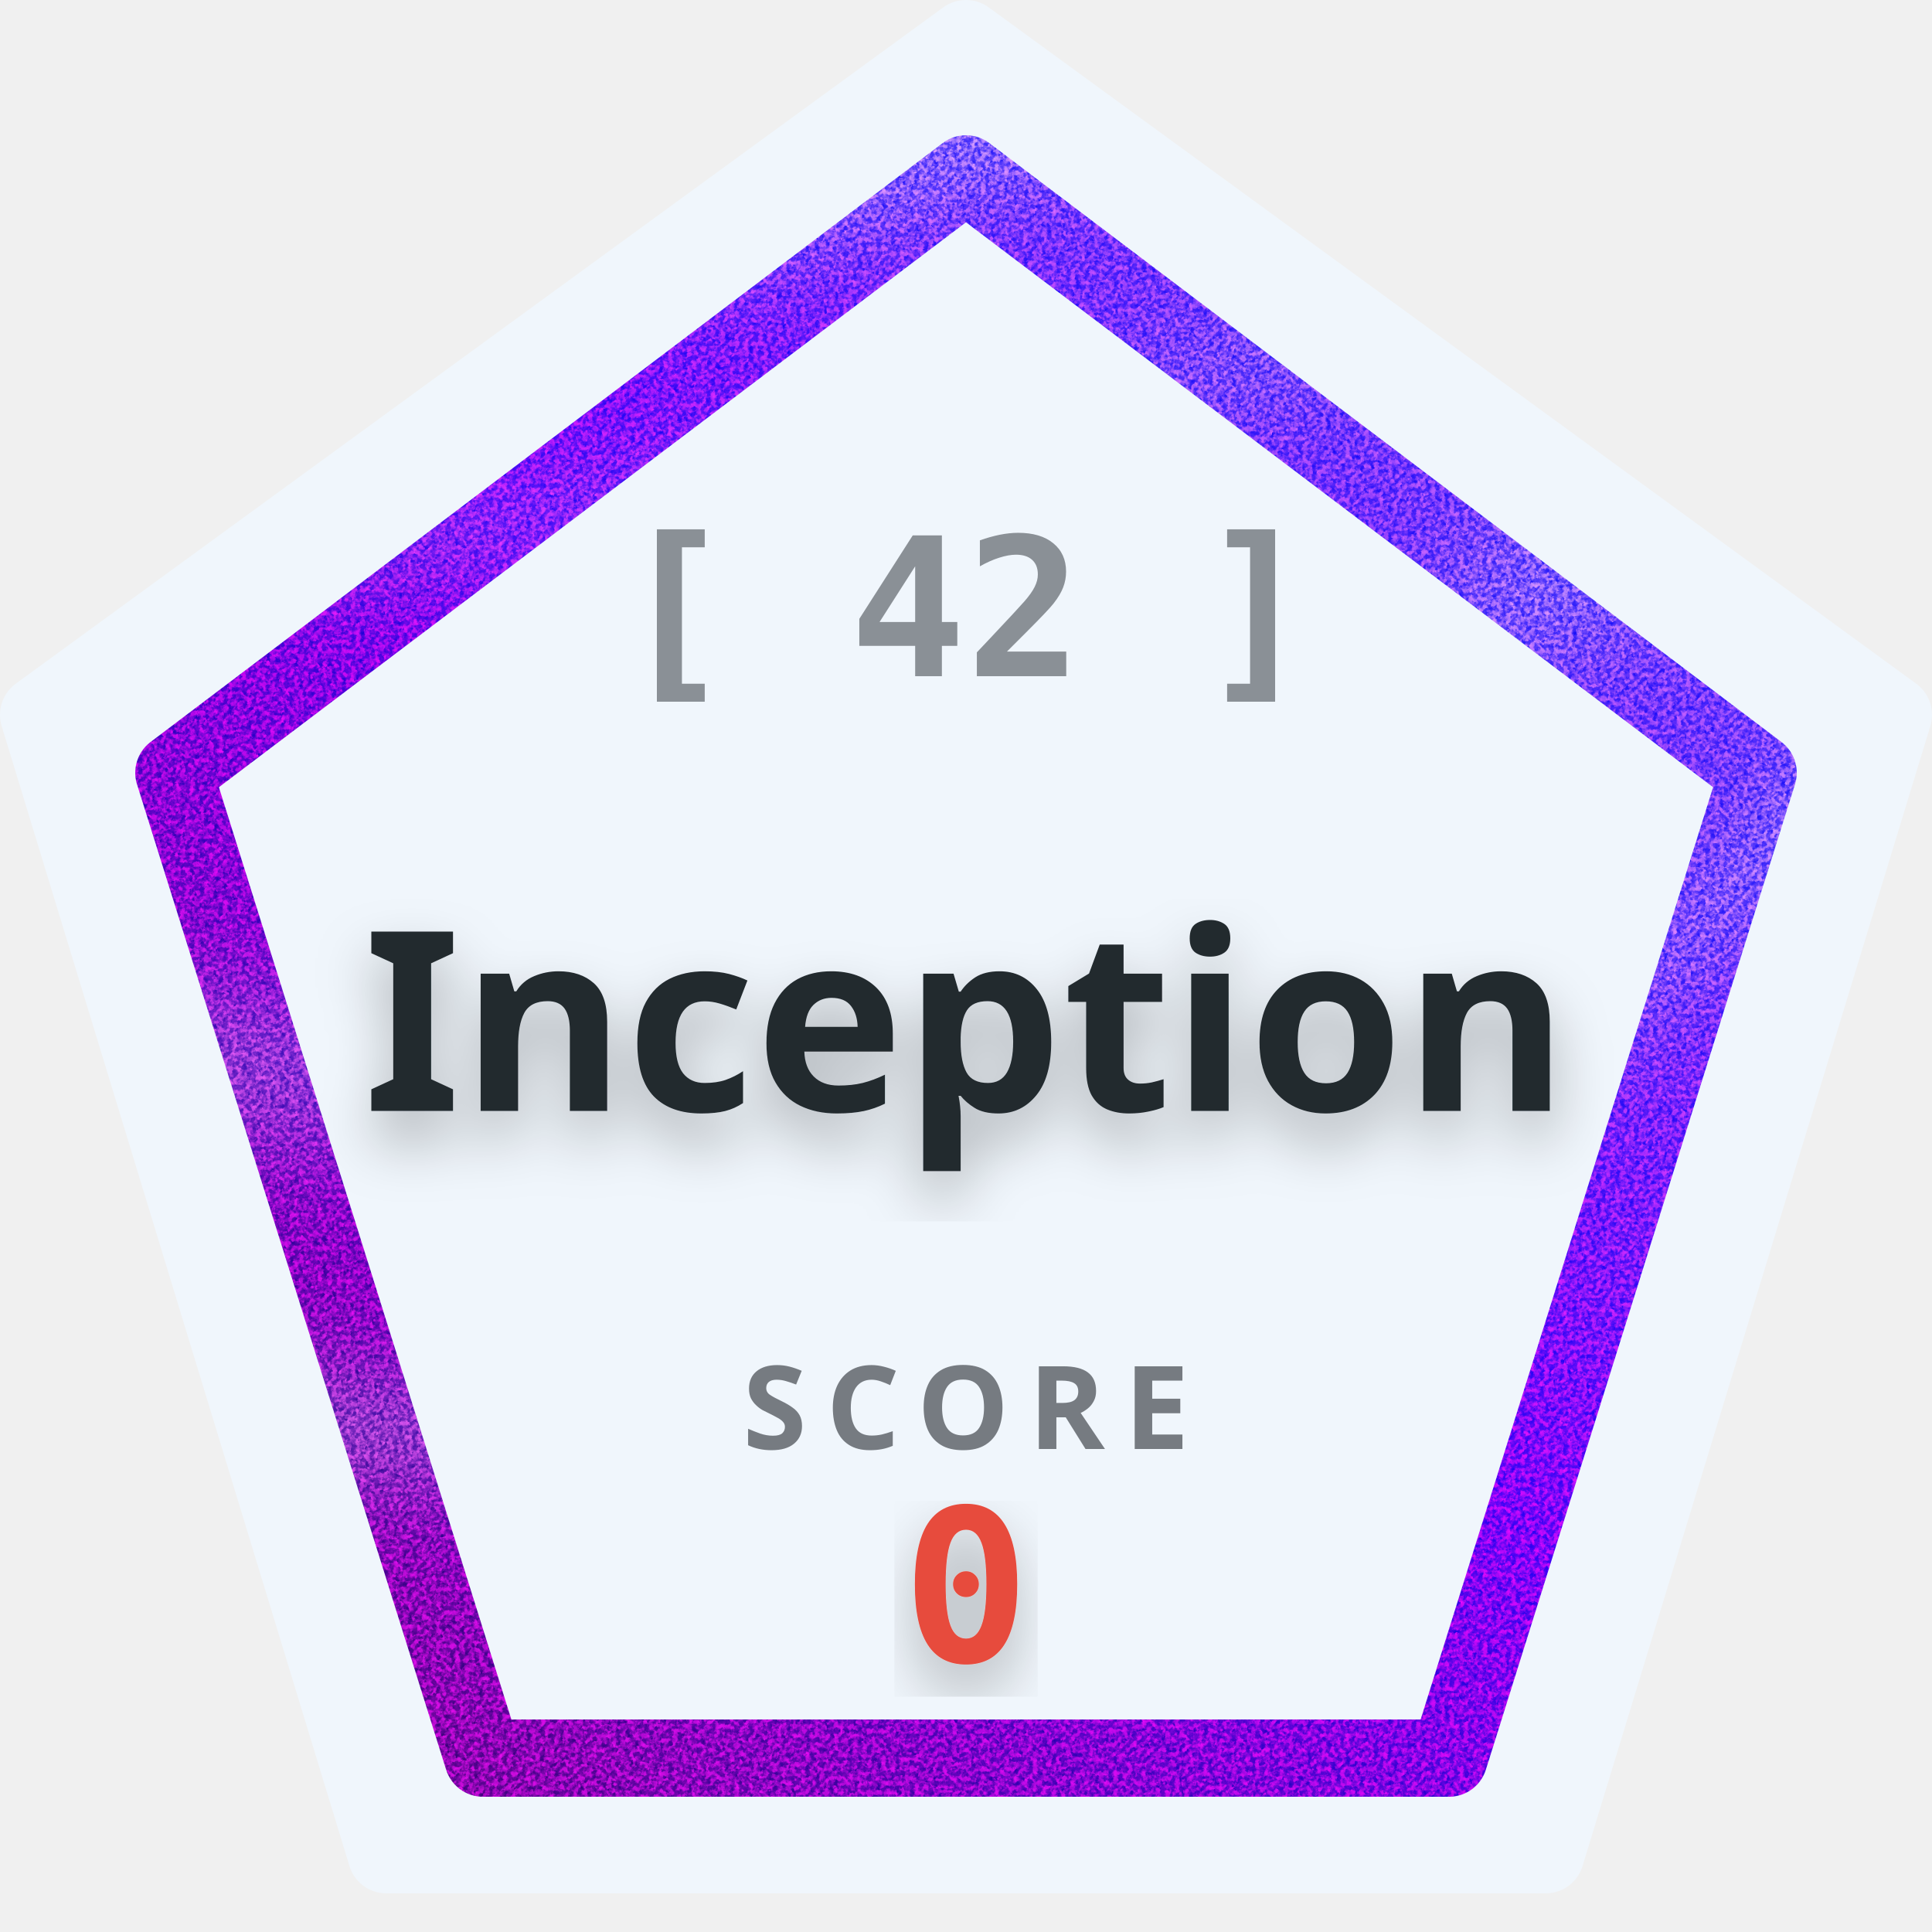
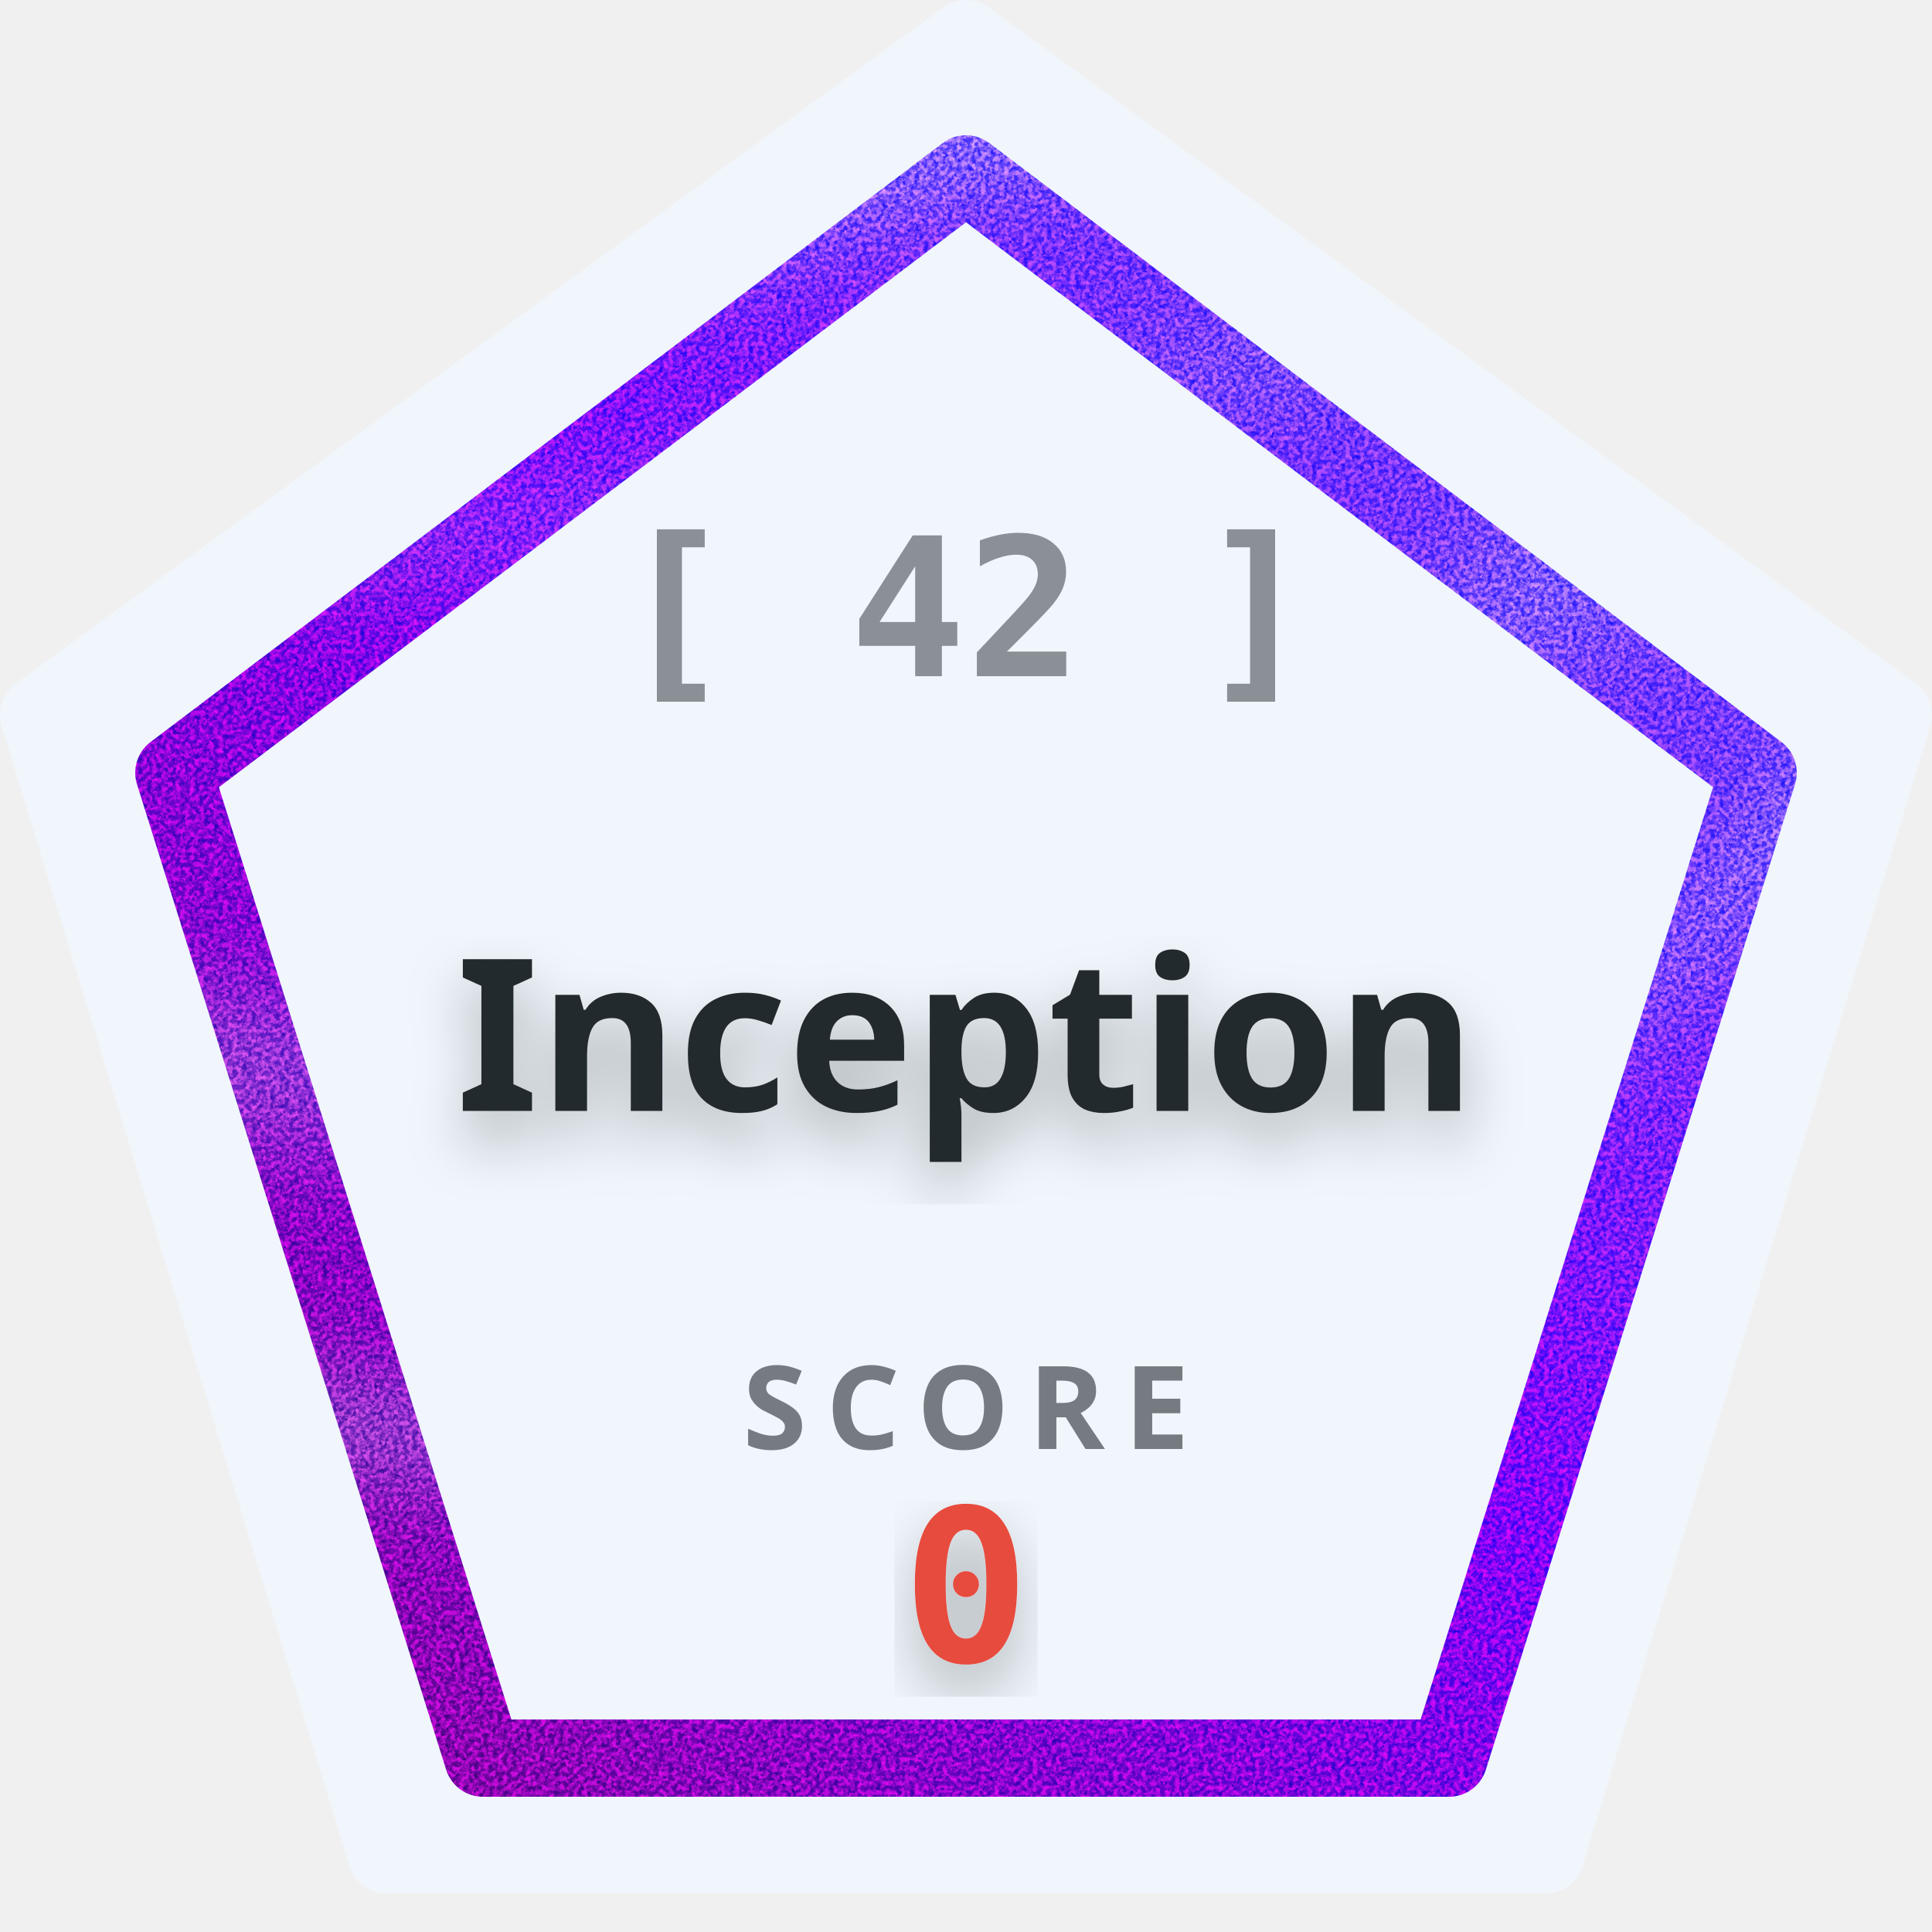
<svg xmlns="http://www.w3.org/2000/svg" viewBox="0 0 200 200">
  <defs>
    <filter id="a" x="-20%" y="-20%" width="140%" height="140%">
      <feDropShadow dx="0" dy="3" flood-color="#000000" flood-opacity=".3" stdDeviation="3" />
    </filter>
    <linearGradient id="f" y1="100%">
      <stop stop-color="#91078f" offset="0" />
      <stop stop-color="#7f06f8" offset=".5" />
      <stop stop-color="#6568ff" offset="1" />
    </linearGradient>
    <linearGradient id="c" y2="100%">
      <stop stop-color="#fff" offset="0" />
      <stop stop-color="#8ff" stop-opacity="0" offset="1" />
    </linearGradient>
    <filter id="d" x="-20%" y="-20%" width="140%" height="140%">
      <feGaussianBlur stdDeviation="20" />
    </filter>
    <filter id="e" color-interpolation-filters="sRGB">
      <feTurbulence baseFrequency="0.51" numOctaves="3" result="noise" stitchTiles="stitch" type="fractalNoise" />
      <feColorMatrix in="noise" result="grayNoise" values="1 0 0 0 0  1 0 0 0 0  1 0 0 0 0  0 0 0 1 0" />
      <feComponentTransfer in="grayNoise" result="contrastyNoise">
        <feFuncR intercept="-1.5" slope="4" type="linear" />
        <feFuncG intercept="-1.5" slope="4" type="linear" />
        <feFuncB intercept="-1.5" slope="4" type="linear" />
        <feFuncA slope="0.9" type="linear" />
      </feComponentTransfer>
      <feBlend in="contrastyNoise" in2="SourceGraphic" mode="overlay" />
    </filter>
    <mask id="b">
      <rect width="200" height="200" />
      <polygon points="100 18 182 80 150 182 50 182 18 80" fill="none" stroke="#fff" stroke-linejoin="round" stroke-width="8" />
    </mask>
  </defs>
  <polygon points="100 4 196 74 160 192 40 192 4 74" fill="#f0f6fc" stroke="#f0f6fc" stroke-linejoin="round" stroke-width="8" />
  <g mask="url(#b)">
    <svg width="200" height="200" viewBox="0 0 800 800">
      <g filter="url(#e)">
        <rect width="100%" height="100%" fill="url(#f)" />
        <g fill="none" filter="url(#d)" stroke="url(#c)">
          <path d="m-100 100q400 100 1e3 -300" opacity=".9" stroke-width="40" />
          <path d="m-100 200q500 100 1e3 -250" opacity=".8" stroke-width="20" />
          <path d="m-100 400q500 200 1100-500" opacity=".5" stroke-width="60" />
          <path d="m-50 550q550 200 1050-500" opacity=".8" stroke-width="30" />
        </g>
      </g>
    </svg>
  </g>
  <g fill="#24292f" text-anchor="middle">
    <text x="100" y="70" font-family="monospace" font-size="20" font-weight="bold" opacity=".5">[ 42 ]</text>
-     <text x="100" y="104" filter="url(#a)" font-family="sans-serif" font-size="26" font-weight="900">
+     <text x="100" y="104" filter="url(#a)" font-family="sans-serif" font-size="22" font-weight="900">
      <tspan x="100" dy="11">Inception</tspan>
    </text>
    <text x="100" y="150" font-family="sans-serif" font-size="12" font-weight="bold" letter-spacing="2" opacity=".6">SCORE</text>
  </g>
  <text x="100" y="172" fill="#E74C3C" filter="url(#a)" font-family="monospace" font-size="22" font-weight="bold" text-anchor="middle">0</text>
</svg>
